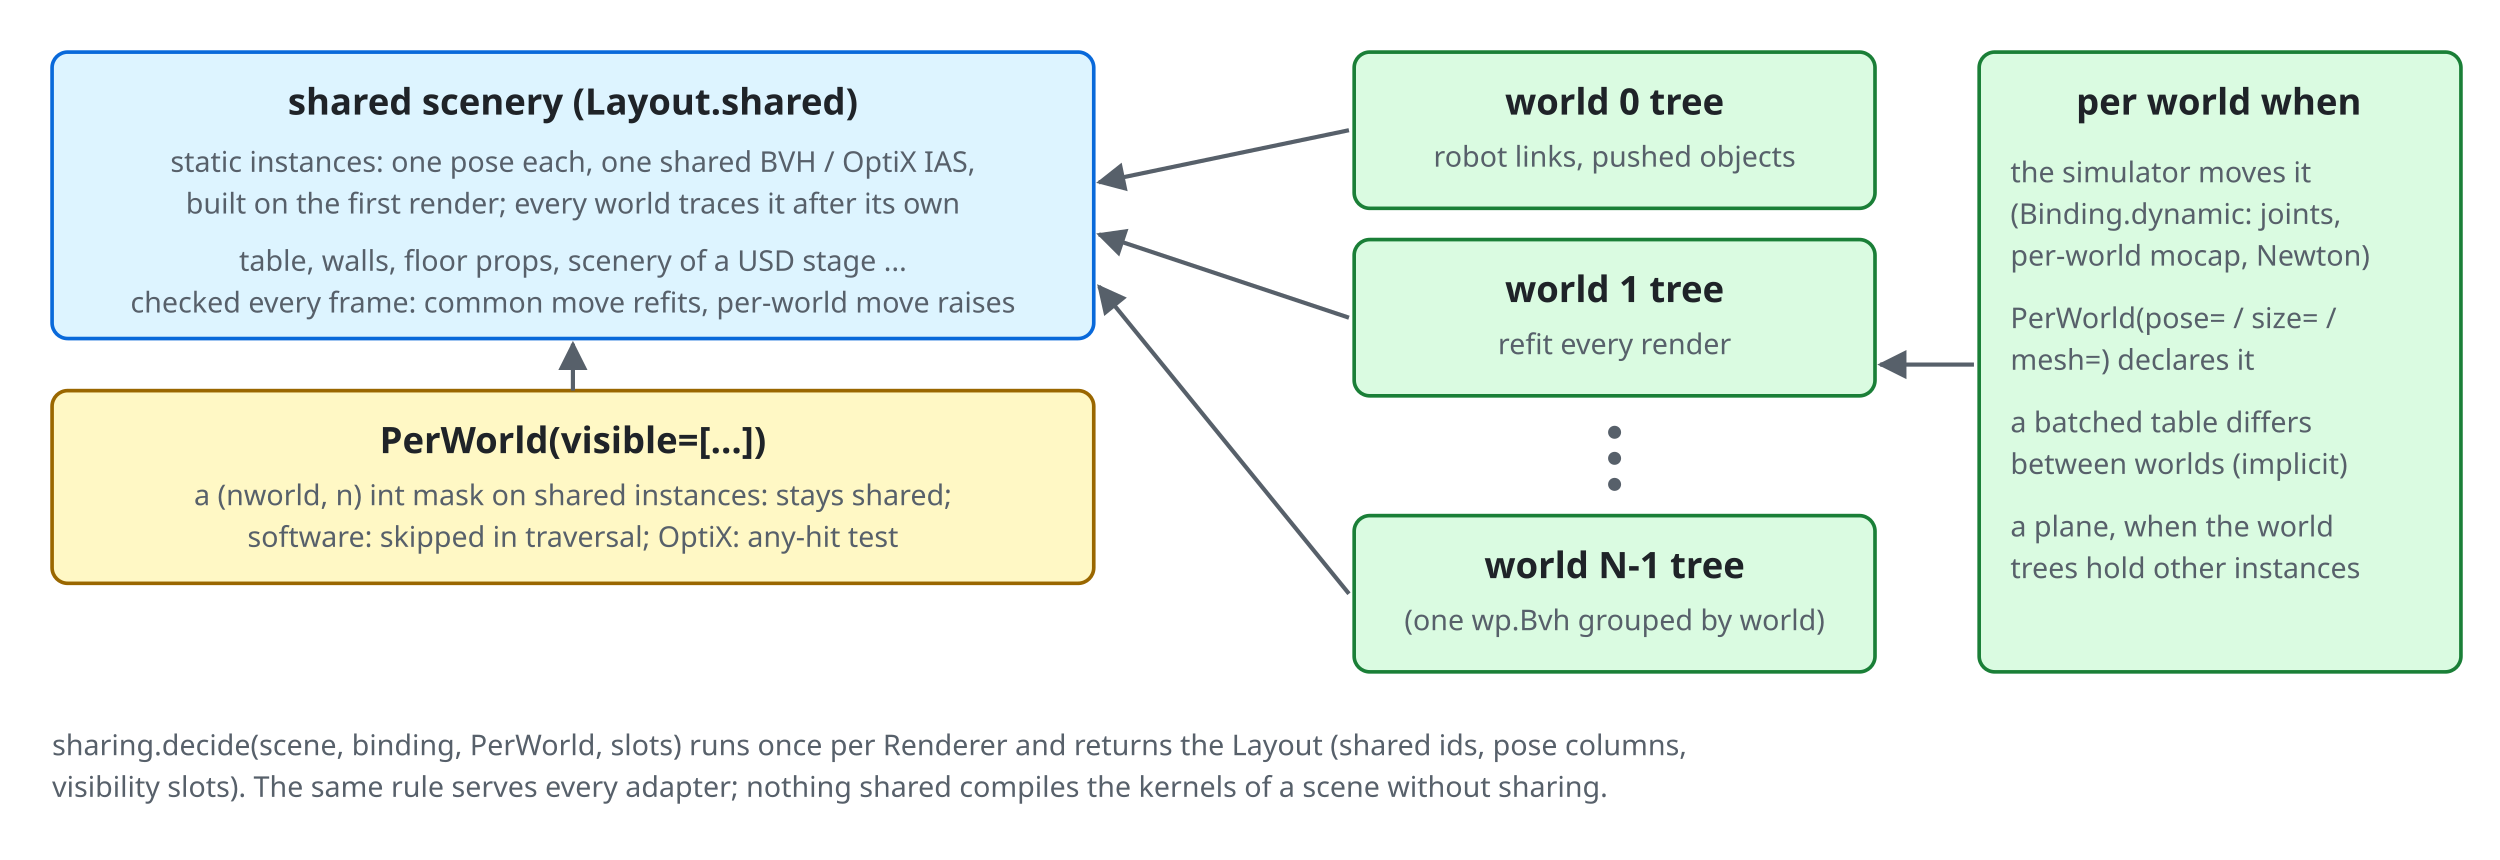
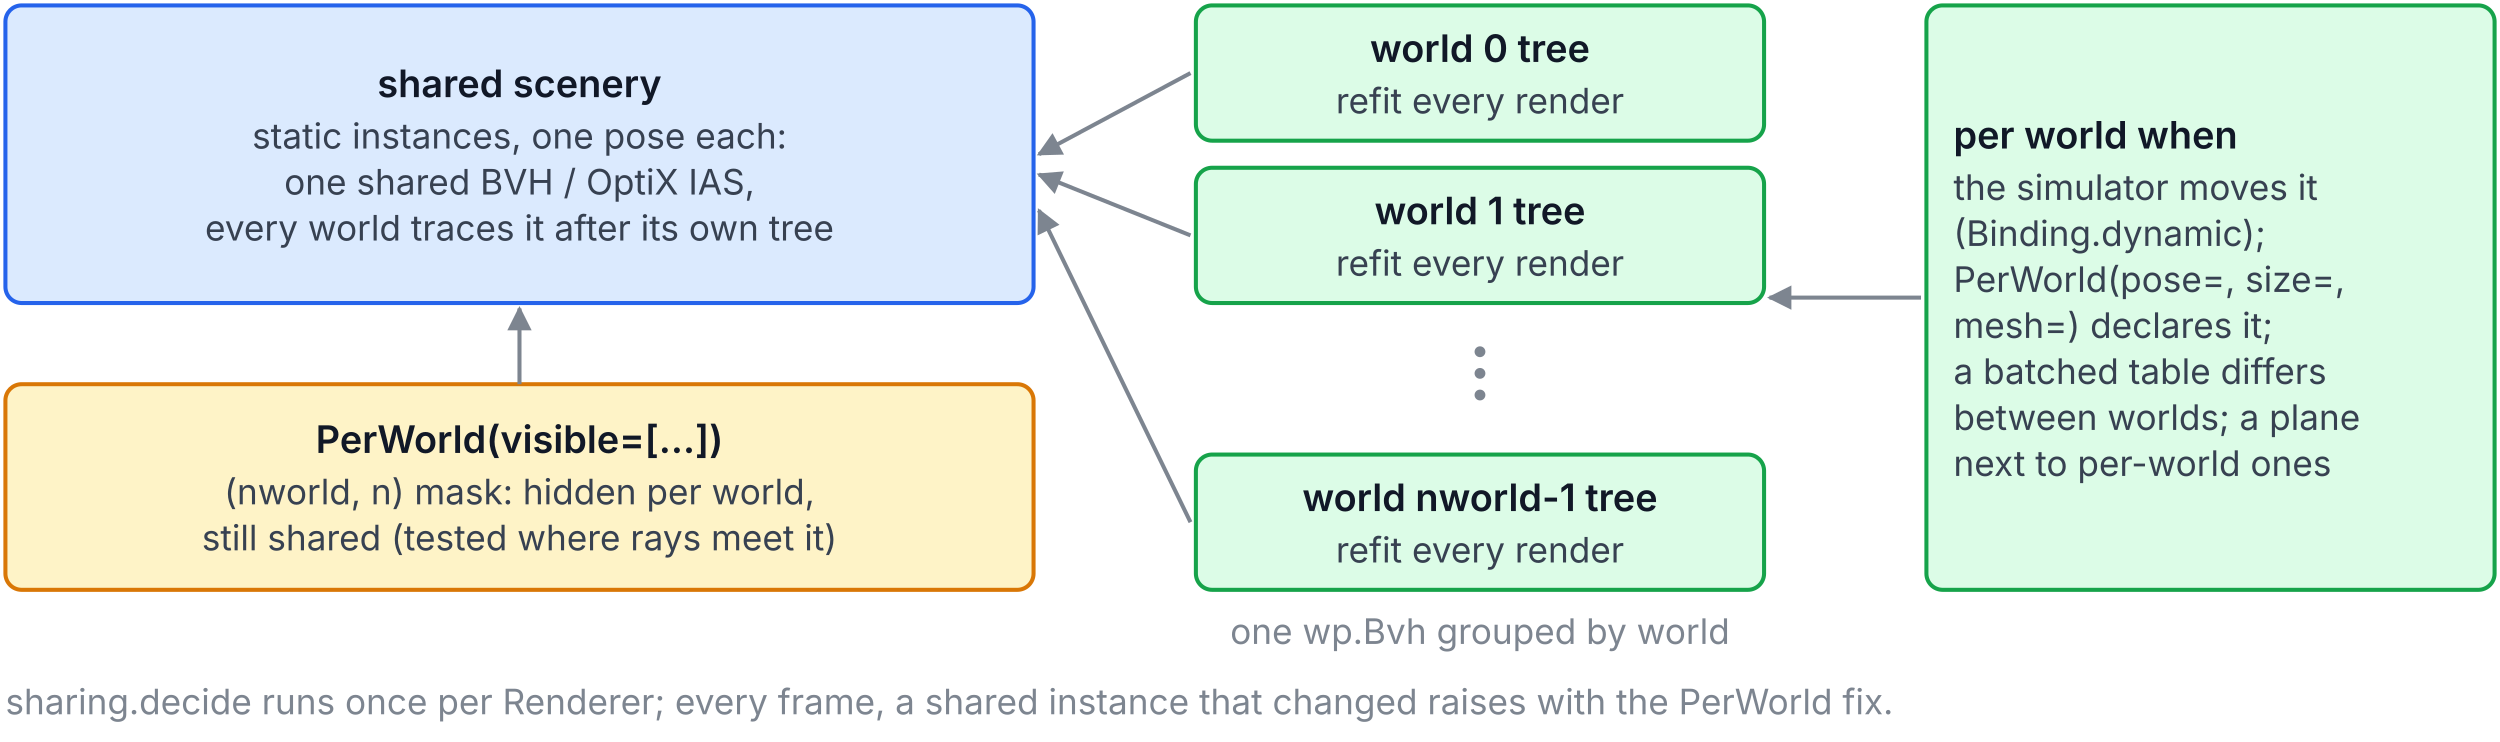
- <svg xmlns="http://www.w3.org/2000/svg" width="960" height="330" viewBox="0 0 960 330" font-family="sans-serif" font-size="13">
+ <svg xmlns="http://www.w3.org/2000/svg" viewBox="-2 -2 924 274" role="img">
  <style>
-     text { fill: #1f2328; }
-     .muted { fill: #57606a; font-size: 11px; }
-     .h { font-weight: bold; font-size: 14px; }
-     .line { stroke: #57606a; stroke-width: 1.6; fill: none; }
-     .head { fill: #57606a; }
-     .shared { fill: #ddf4ff; stroke: #0969da; stroke-width: 1.4; }
-     .world { fill: #dafbe1; stroke: #1a7f37; stroke-width: 1.4; }
-     .mask { fill: #fff8c5; stroke: #9a6700; stroke-width: 1.4; }
-     .dot { fill: #57606a; }
-     @media (prefers-color-scheme: dark) {
-       text { fill: #e6edf3; }
-       .muted { fill: #9198a1; }
-       .line { stroke: #9198a1; }
-       .head, .dot { fill: #9198a1; }
-       .shared { fill: #0c2d6b; stroke: #4493f8; }
-       .world { fill: #04260f; stroke: #3fb950; }
-       .mask { fill: #3b2e00; stroke: #d29922; }
-     }
+     text { font-family: Inter, "Segoe UI", Helvetica, Arial, sans-serif; font-size: 13px; fill: #1f2937; }
+     .t { font-size: 14px; font-weight: 600; fill: #111827; }
+     .d { fill: #374151; }
+     .c { fill: #7d8590; }
+     .ct { fill: #7d8590; font-weight: 600; }
+     .m { text-anchor: middle; }
+     .e { text-anchor: end; }
+     rect, .k { stroke-width: 1.5; }
+     .b { fill: #dbeafe; stroke: #2563eb; }
+     .g { fill: #dcfce7; stroke: #16a34a; }
+     .a { fill: #fef3c7; stroke: #d97706; }
+     .v { fill: #ede9fe; stroke: #7c3aed; }
+     .r { fill: #ffe4e6; stroke: #e11d48; }
+     .n { fill: #f1f5f9; stroke: #64748b; }
+     .f { fill: none; stroke: #7d8590; stroke-dasharray: 4 4; }
+     .ln { fill: none; stroke: #7d8590; stroke-width: 1.5; }
+     .ds { stroke-dasharray: 5 4; }
+     .ah { fill: #7d8590; }
  </style>
  <defs>
-     <marker id="a" viewBox="0 0 10 10" refX="9" refY="5" markerWidth="7" markerHeight="7" orient="auto-start-reverse">
-       <path class="head" d="M0,0 L10,5 L0,10 z" />
+     <marker id="ah" viewBox="0 0 10 10" refX="9" refY="5" markerWidth="6" markerHeight="6" orient="auto-start-reverse">
+       <path class="ah" d="M0,0 L10,5 L0,10 z" />
    </marker>
  </defs>
-   <rect class="shared" x="20" y="20" width="400" height="110" rx="6" />
-   <text class="h" x="220" y="44" text-anchor="middle">shared scenery (Layout.shared)</text>
-   <text class="muted" x="220" y="66" text-anchor="middle">static instances: one pose each, one shared BVH / OptiX IAS,</text>
-   <text class="muted" x="220" y="82" text-anchor="middle">built on the first render; every world traces it after its own</text>
-   <text class="muted" x="220" y="104" text-anchor="middle">table, walls, floor props, scenery of a USD stage ...</text>
-   <text class="muted" x="220" y="120" text-anchor="middle">checked every frame: common move refits, per-world move raises</text>
-   <rect class="mask" x="20" y="150" width="400" height="74" rx="6" />
-   <text class="h" x="220" y="174" text-anchor="middle">PerWorld(visible=[...])</text>
-   <text class="muted" x="220" y="194" text-anchor="middle">a (nworld, n) int mask on shared instances: stays shared;</text>
-   <text class="muted" x="220" y="210" text-anchor="middle">software: skipped in traversal; OptiX: any-hit test</text>
-   <path class="line" d="M220,150 V132" marker-end="url(#a)" />
-   <rect class="world" x="520" y="20" width="200" height="60" rx="6" />
-   <text class="h" x="620" y="44" text-anchor="middle">world 0 tree</text>
-   <text class="muted" x="620" y="64" text-anchor="middle">robot links, pushed objects</text>
-   <rect class="world" x="520" y="92" width="200" height="60" rx="6" />
-   <text class="h" x="620" y="116" text-anchor="middle">world 1 tree</text>
-   <text class="muted" x="620" y="136" text-anchor="middle">refit every render</text>
-   <circle class="dot" cx="620" cy="166" r="2.5" />
-   <circle class="dot" cx="620" cy="176" r="2.5" />
-   <circle class="dot" cx="620" cy="186" r="2.5" />
-   <rect class="world" x="520" y="198" width="200" height="60" rx="6" />
-   <text class="h" x="620" y="222" text-anchor="middle">world N-1 tree</text>
-   <text class="muted" x="620" y="242" text-anchor="middle">(one wp.Bvh grouped by world)</text>
-   <path class="line" d="M518,50 L422,70" marker-end="url(#a)" />
-   <path class="line" d="M518,122 L422,90" marker-end="url(#a)" />
-   <path class="line" d="M518,228 L422,110" marker-end="url(#a)" />
-   <rect class="world" x="760" y="20" width="185" height="238" rx="6" />
-   <text class="h" x="852" y="44" text-anchor="middle">per world when</text>
-   <text class="muted" x="772" y="70">the simulator moves it</text>
-   <text class="muted" x="772" y="86">(Binding.dynamic: joints,</text>
-   <text class="muted" x="772" y="102">per-world mocap, Newton)</text>
-   <text class="muted" x="772" y="126">PerWorld(pose= / size= /</text>
-   <text class="muted" x="772" y="142">mesh=) declares it</text>
-   <text class="muted" x="772" y="166">a batched table differs</text>
-   <text class="muted" x="772" y="182">between worlds (implicit)</text>
-   <text class="muted" x="772" y="206">a plane, when the world</text>
-   <text class="muted" x="772" y="222">trees hold other instances</text>
-   <path class="line" d="M758,140 H722" marker-end="url(#a)" />
-   <text class="muted" x="20" y="290">sharing.decide(scene, binding, PerWorld, slots) runs once per Renderer and returns the Layout (shared ids, pose columns,</text>
-   <text class="muted" x="20" y="306">visibility slots). The same rule serves every adapter; nothing shared compiles the kernels of a scene without sharing.</text>
+   <rect class="b" x="0" y="0" width="380" height="110" rx="6" />
+   <text class="t m" x="190" y="33.9">shared scenery</text>
+   <text class="d m" x="190" y="52.9">static instances, one pose each:</text>
+   <text class="d m" x="190" y="69.9">one shared BVH / OptiX IAS,</text>
+   <text class="d m" x="190" y="86.9">every world traces it after its own tree</text>
+   <rect class="a" x="0" y="140" width="380" height="76" rx="6" />
+   <text class="t m" x="190" y="165.4">PerWorld(visible=[...])</text>
+   <text class="d m" x="190" y="184.4">(nworld, n) mask: hidden per world,</text>
+   <text class="d m" x="190" y="201.4">still shared (tested where rays meet it)</text>
+   <path class="ln" d="M190,140 V112" marker-end="url(#ah)" />
+   <rect class="g" x="440" y="0" width="210" height="50" rx="6" />
+   <text class="t m" x="545" y="20.9">world 0 tree</text>
+   <text class="d m" x="545" y="39.9">refit every render</text>
+   <path class="ln" d="M438,25 L382,55.0" marker-end="url(#ah)" />
+   <rect class="g" x="440" y="60" width="210" height="50" rx="6" />
+   <text class="t m" x="545" y="80.9">world 1 tree</text>
+   <text class="d m" x="545" y="99.9">refit every render</text>
+   <path class="ln" d="M438,85 L382,62.5" marker-end="url(#ah)" />
+   <rect class="g" x="440" y="166" width="210" height="50" rx="6" />
+   <text class="t m" x="545" y="186.9">world nworld-1 tree</text>
+   <text class="d m" x="545" y="205.9">refit every render</text>
+   <path class="ln" d="M438,191 L382,75.75" marker-end="url(#ah)" />
+   <circle class="ah" cx="545" cy="128" r="2" />
+   <circle class="ah" cx="545" cy="136" r="2" />
+   <circle class="ah" cx="545" cy="144" r="2" />
+   <text class="c m" x="545" y="236">one wp.Bvh grouped by world</text>
+   <rect class="g" x="710" y="0" width="210" height="216" rx="6" />
+   <text class="t" x="720" y="52.9">per world when</text>
+   <text class="d" x="720" y="71.9">the simulator moves it</text>
+   <text class="d" x="720" y="88.9">(Binding.dynamic);</text>
+   <text class="d" x="720" y="105.9">PerWorld(pose=, size=,</text>
+   <text class="d" x="720" y="122.9">mesh=) declares it;</text>
+   <text class="d" x="720" y="139.9">a batched table differs</text>
+   <text class="d" x="720" y="156.9">between worlds; a plane</text>
+   <text class="d" x="720" y="173.9">next to per-world ones</text>
+   <path class="ln" d="M708,108 H652" marker-end="url(#ah)" />
+   <text class="c" x="0" y="262">sharing.decide runs once per Renderer; every frame, a shared instance that changed raises with the PerWorld fix.</text>
</svg>
